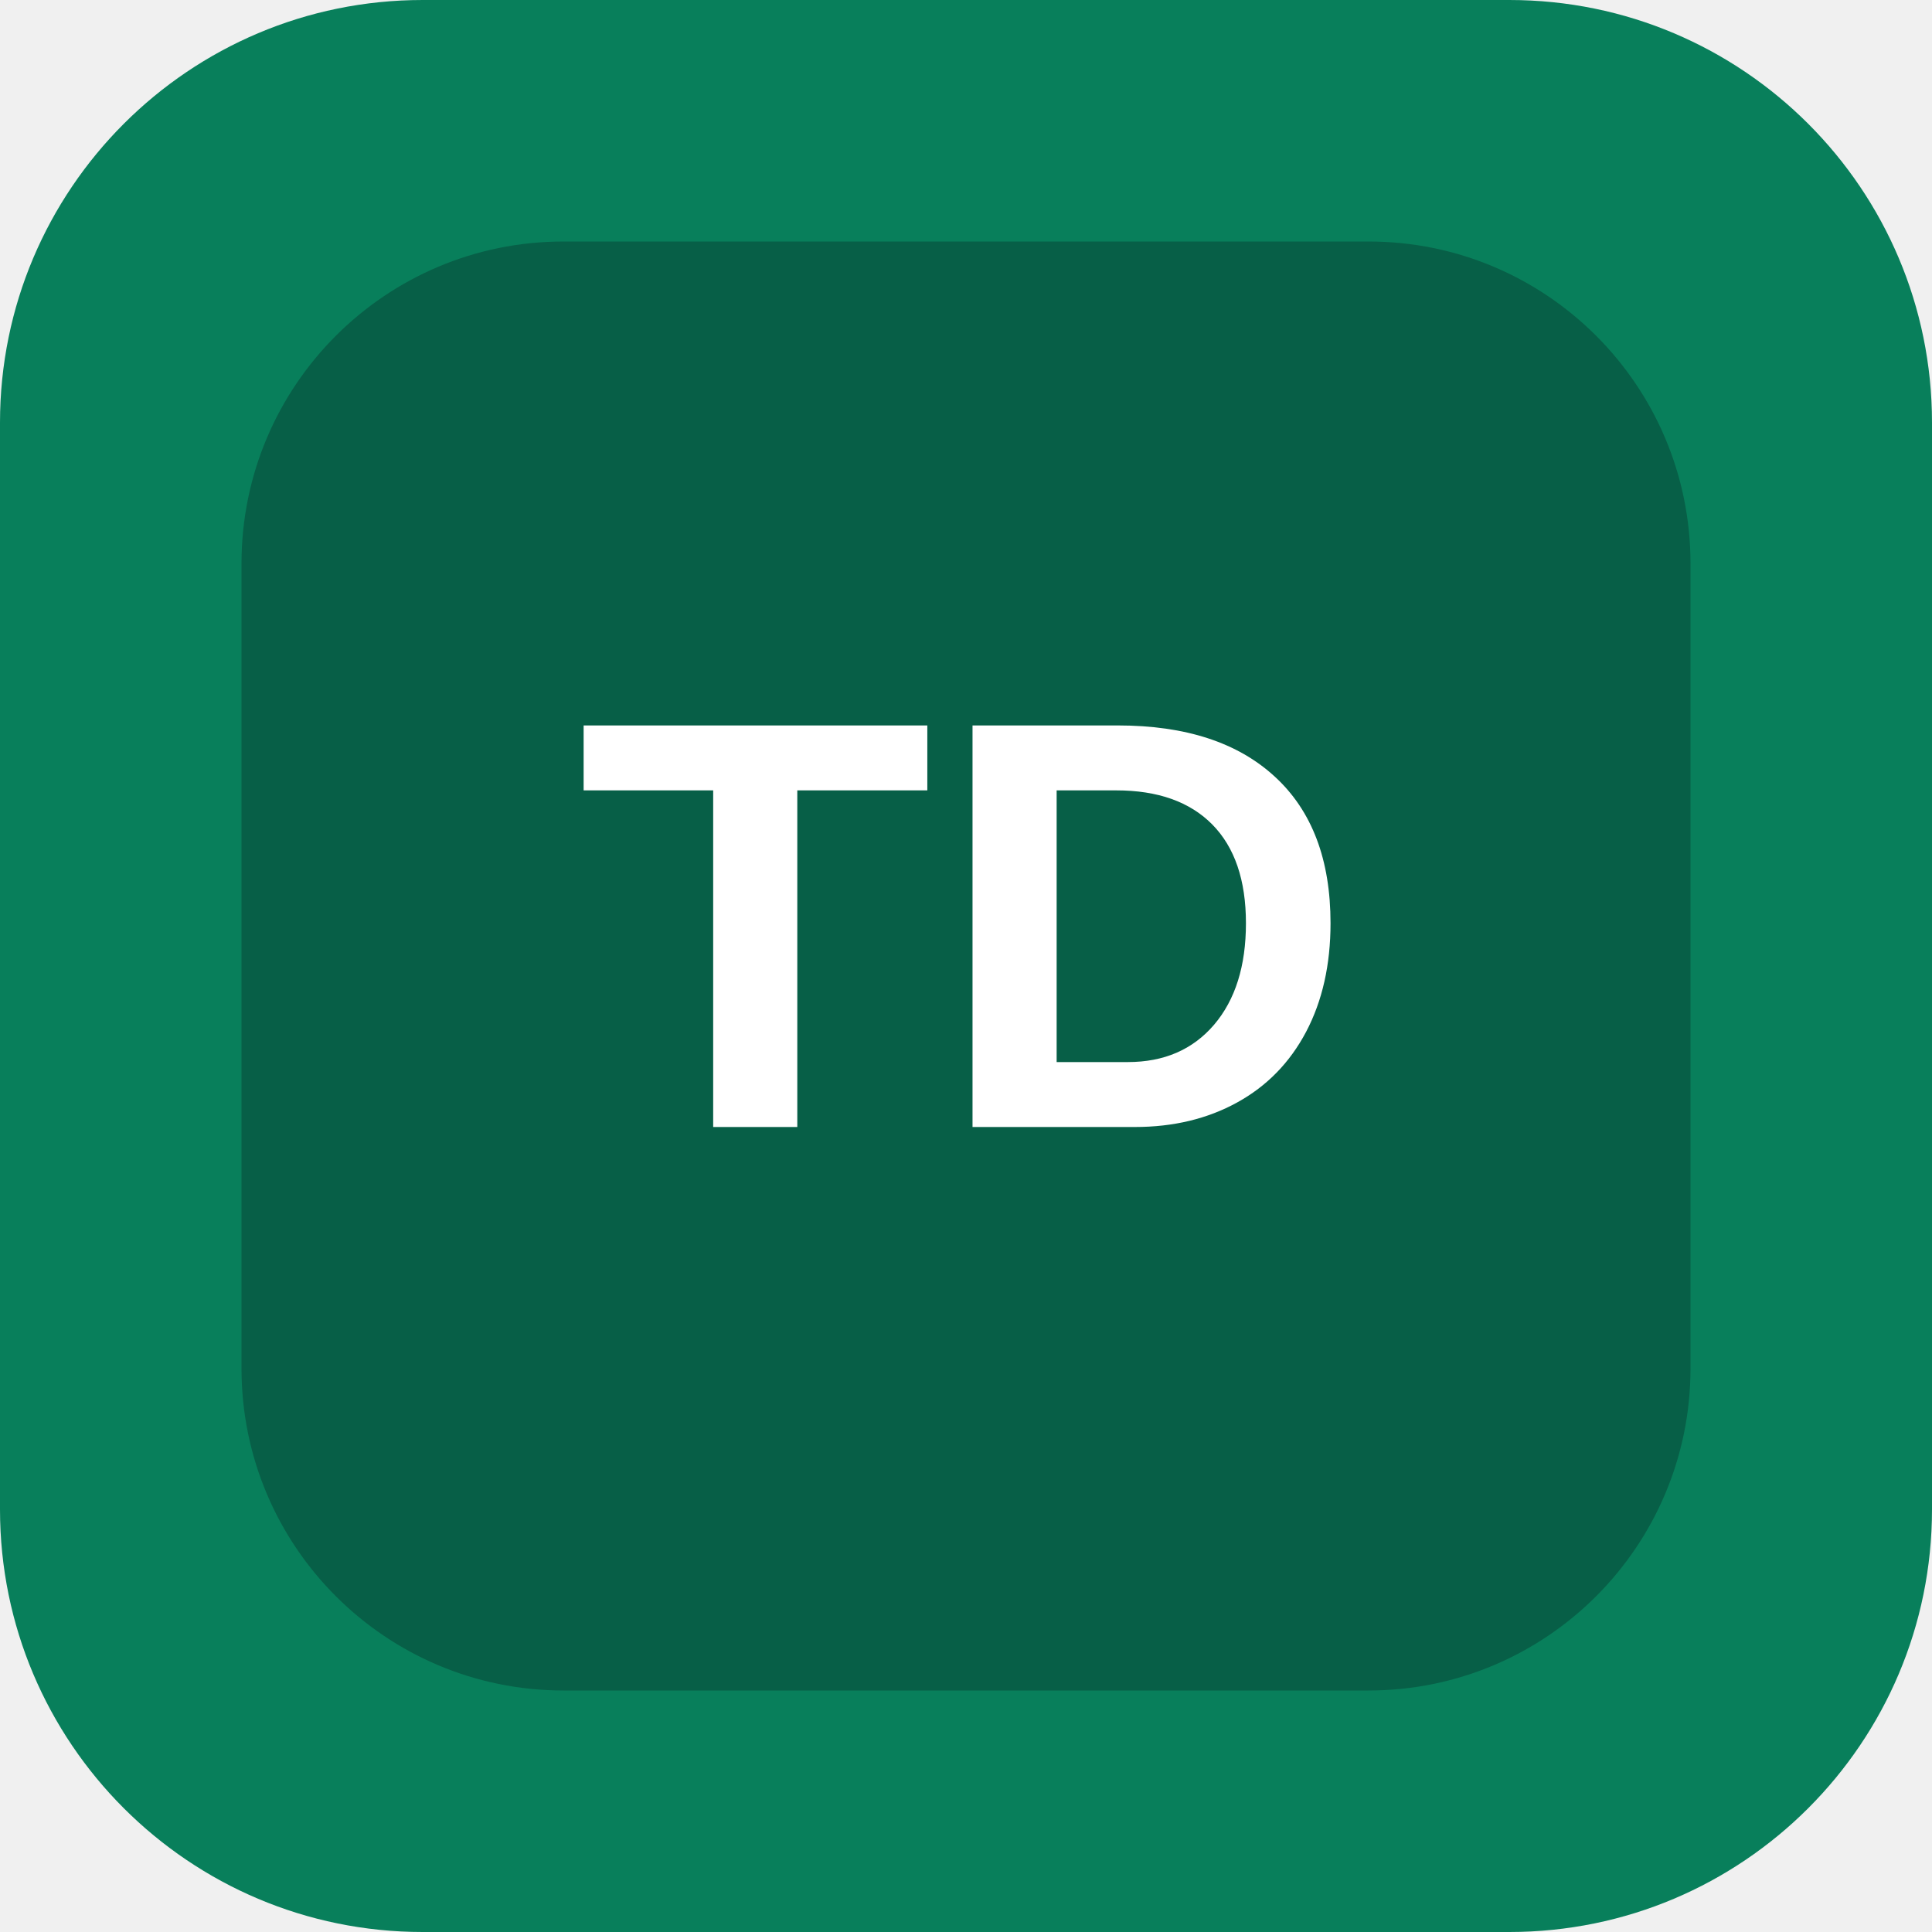
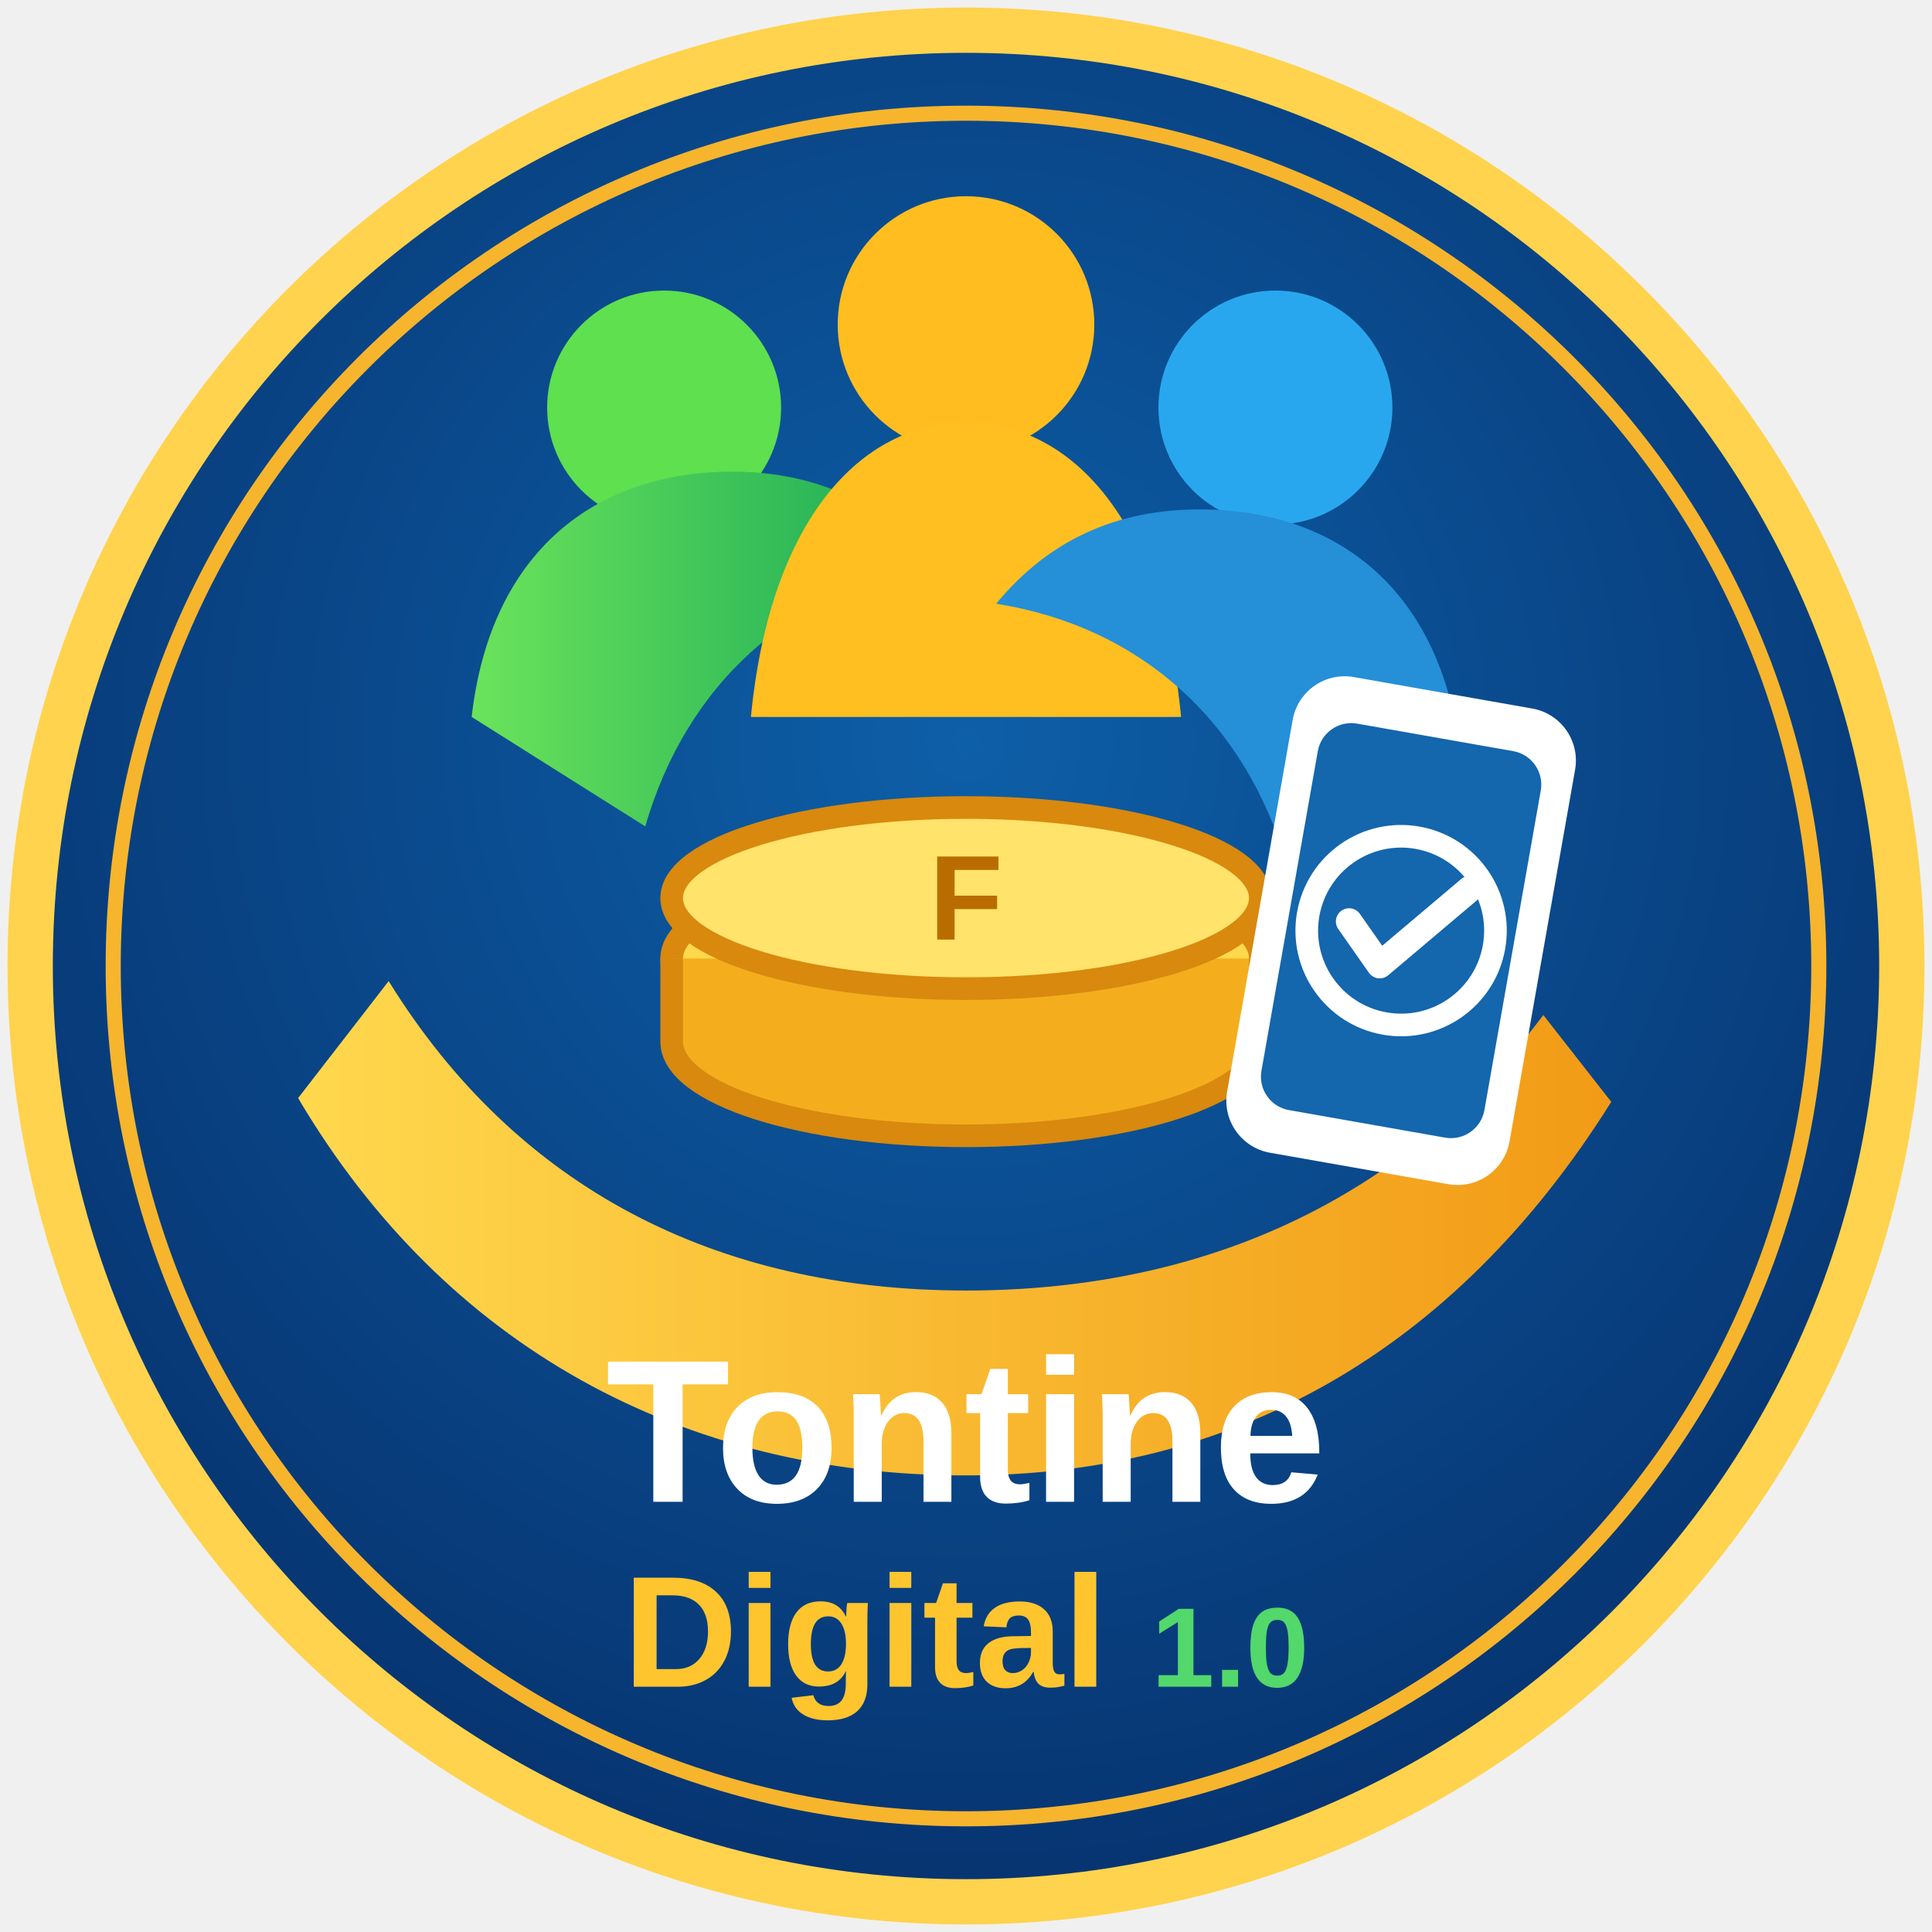
- <svg xmlns="http://www.w3.org/2000/svg" width="192" height="192" viewBox="0 0 192 192">
-   <rect width="192" height="192" rx="42" fill="#087f5b" />
-   <rect x="24" y="24" width="144" height="144" rx="32" fill="#075f47" />
-   <text x="96" y="112" text-anchor="middle" font-family="Arial,sans-serif" font-size="58" font-weight="800" fill="#fff">TD</text>
+ <svg xmlns="http://www.w3.org/2000/svg" viewBox="0 0 512 512">
+   <defs>
+     <radialGradient id="bg" cx="50%" cy="38%" r="70%">
+       <stop offset="0" stop-color="#0d5fa8" />
+       <stop offset="1" stop-color="#062e69" />
+     </radialGradient>
+     <linearGradient id="gold" x1="0" x2="1">
+       <stop stop-color="#ffd84d" />
+       <stop offset="1" stop-color="#f29b16" />
+     </linearGradient>
+     <linearGradient id="green" x1="0" x2="1">
+       <stop stop-color="#6be35b" />
+       <stop offset="1" stop-color="#18a957" />
+     </linearGradient>
+   </defs>
+   <circle cx="256" cy="256" r="248" fill="url(#bg)" stroke="#ffd34d" stroke-width="12" />
+   <circle cx="256" cy="256" r="226" fill="none" stroke="#f6b52d" stroke-width="4" />
+   <circle cx="176" cy="108" r="31" fill="#5ee04f" />
+   <path d="M125 190c5-44 33-65 69-65 22 0 40 8 54 25-38 6-66 31-77 69z" fill="url(#green)" />
+   <circle cx="256" cy="86" r="34" fill="#ffbd20" />
+   <path d="M199 190c5-52 29-78 57-78s52 26 57 78z" fill="#ffbf20" />
+   <circle cx="338" cy="108" r="31" fill="#29a7ee" />
+   <path d="M264 160c14-17 32-25 54-25 36 0 64 21 69 65l-46 29c-11-38-39-63-77-69z" fill="#258fd8" />
+   <path d="M103 260c34 55 87 82 153 82 63 0 116-24 153-73l18 23c-42 67-101 99-171 99-75 0-138-34-177-100z" fill="url(#gold)" />
+   <ellipse cx="256" cy="254" rx="78" ry="24" fill="#ffd84d" stroke="#d8890e" stroke-width="6" />
+   <path d="M178 254v22c0 14 35 25 78 25s78-11 78-25v-22" fill="#f4ae1d" stroke="#d8890e" stroke-width="6" />
+   <ellipse cx="256" cy="238" rx="78" ry="24" fill="#ffe36a" stroke="#d8890e" stroke-width="6" />
+   <text x="256" y="249" text-anchor="middle" font-family="Arial,sans-serif" font-size="32" font-weight="800" fill="#b96d00">F</text>
+   <g transform="translate(345 177) rotate(10)">
+     <rect x="0" y="0" width="76" height="128" rx="14" fill="#fff" />
+     <rect x="8" y="12" width="60" height="104" rx="9" fill="#1466ad" />
+     <circle cx="38" cy="64" r="25" fill="none" stroke="#fff" stroke-width="6" />
+     <path d="M24 64l10 10 20-24" fill="none" stroke="#fff" stroke-width="7" stroke-linecap="round" stroke-linejoin="round" />
+   </g>
+   <text x="256" y="398" text-anchor="middle" font-family="Arial,sans-serif" font-size="54" font-weight="900" fill="#fff">Tontine</text>
+   <text x="256" y="447" text-anchor="middle" font-family="Arial,sans-serif" font-size="42" font-weight="900" fill="#ffc52e">Digital <tspan fill="#52d86b" font-size="30">1.0</tspan>
+   </text>
</svg>
